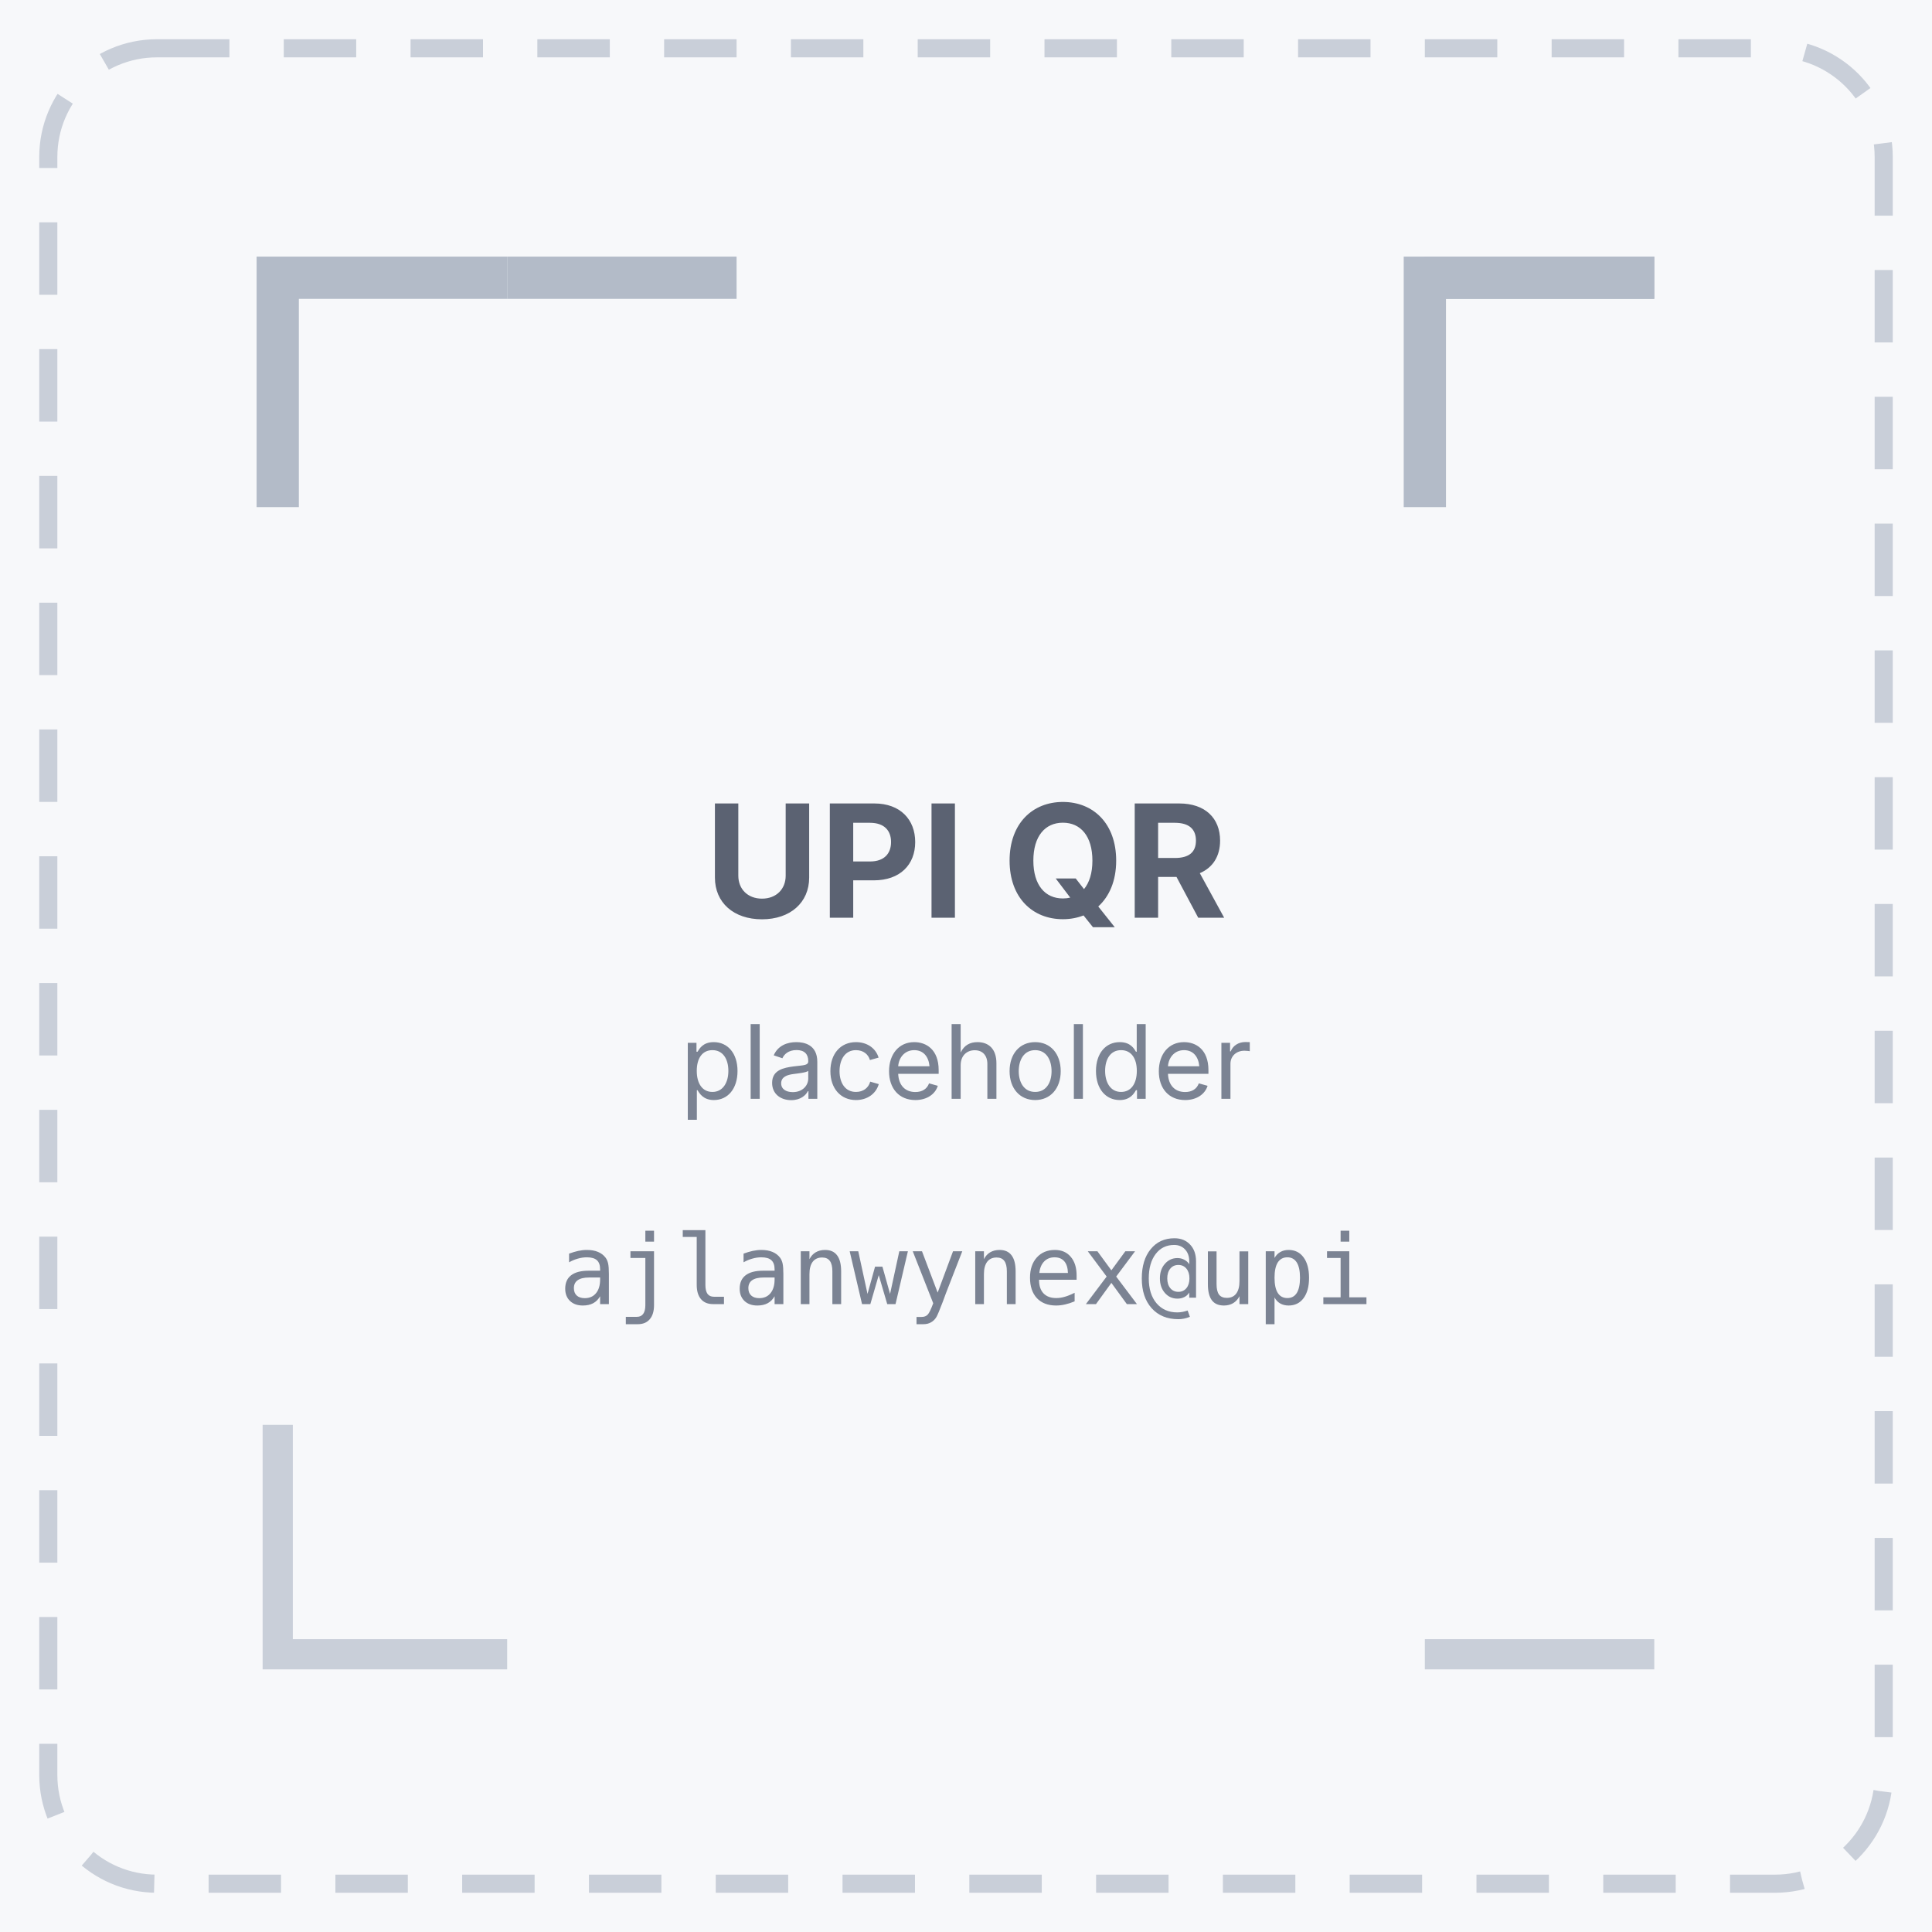
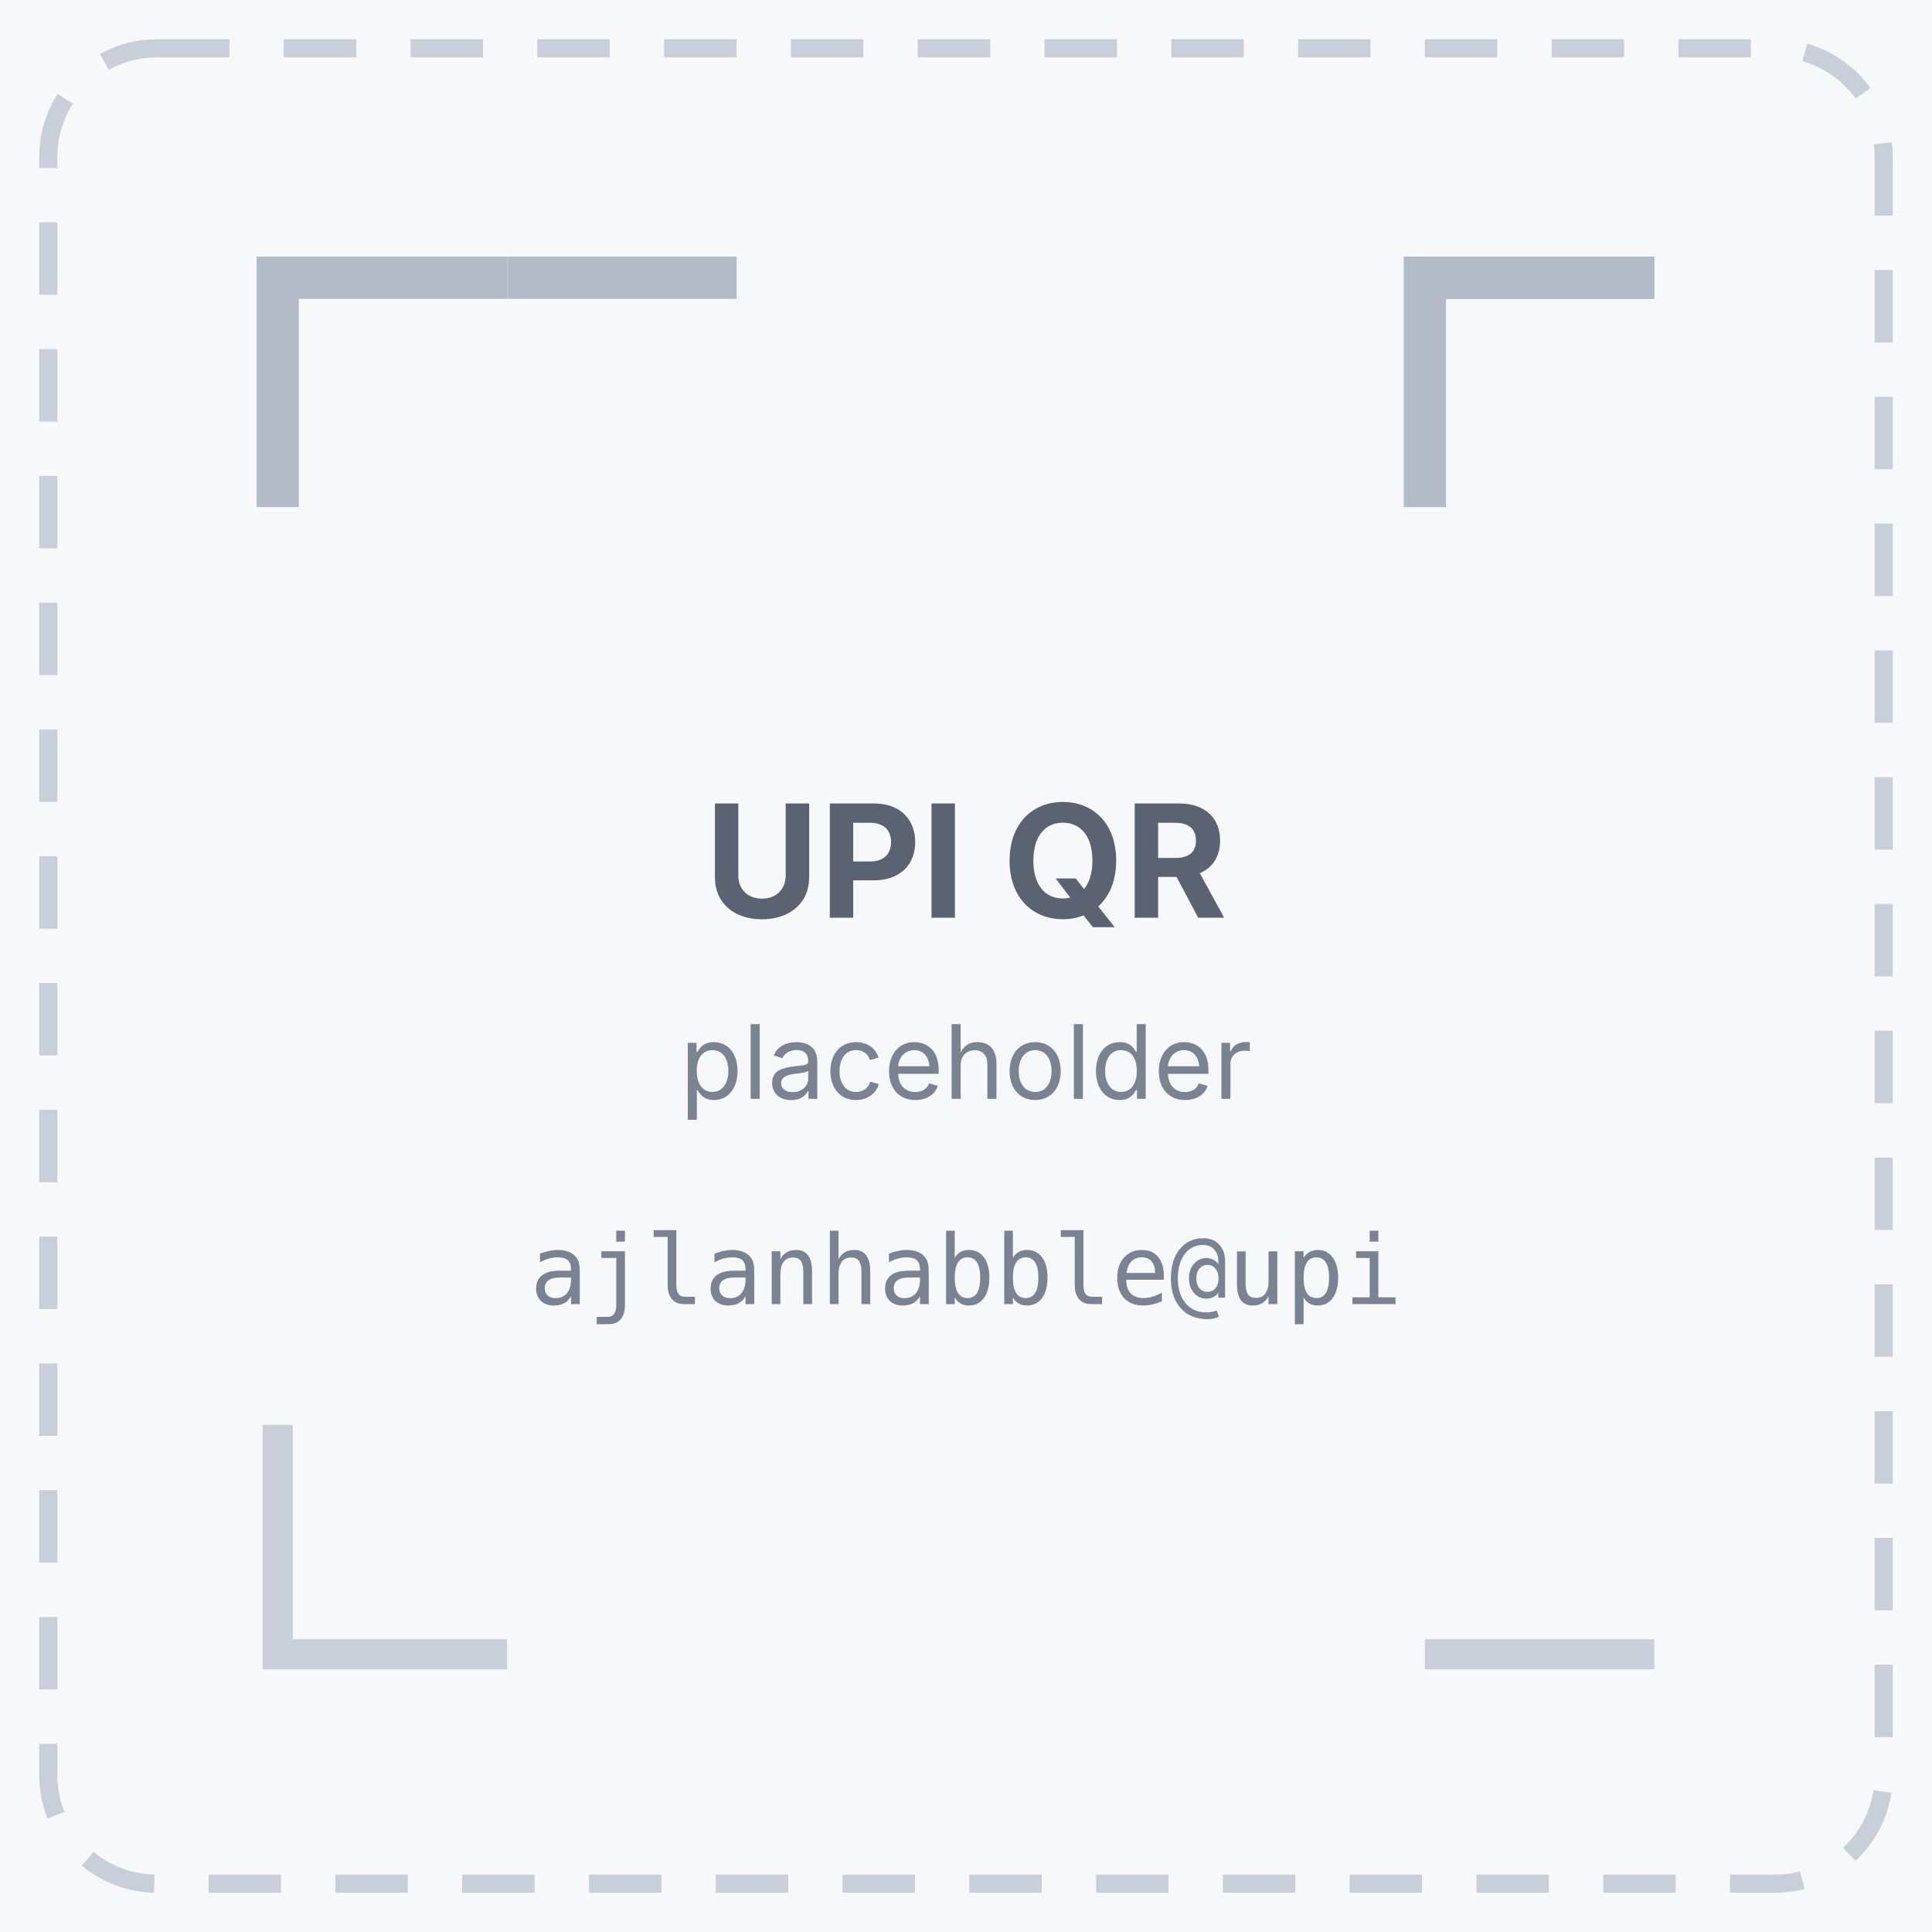
<svg xmlns="http://www.w3.org/2000/svg" viewBox="0 0 320 320" width="320" height="320" role="img" aria-label="Placeholder for your UPI QR code">
  <rect width="320" height="320" fill="#f7f8fa" />
  <rect x="8" y="8" width="304" height="304" rx="18" fill="none" stroke="#c9cfd9" stroke-width="3" stroke-dasharray="12 9" />
  <g fill="none" stroke="#b3bbc8" stroke-width="7">
    <path d="M46 84V46h38" />
    <path d="M274 46h-38" />
  </g>
  <g fill="none" stroke="#b3bbc8" stroke-width="7">
    <path d="M236 84V46h38" />
    <path d="M84 46h38" />
  </g>
  <g fill="none" stroke="#c9cfd9" stroke-width="5">
    <path d="M46 236v38h38" />
    <path d="M274 274h-38" />
  </g>
  <text x="160" y="152" text-anchor="middle" font-family="Inter,Segoe UI,system-ui,sans-serif" font-size="26" font-weight="700" fill="#5b6272">UPI QR</text>
  <text x="160" y="182" text-anchor="middle" font-family="Inter,Segoe UI,system-ui,sans-serif" font-size="17" fill="#7b8393">placeholder</text>
-   <text x="160" y="216" text-anchor="middle" font-family="JetBrains Mono,Consolas,monospace" font-size="16" fill="#7b8393">ajlanwynex@upi</text>
+   <text x="160" y="216" text-anchor="middle" font-family="JetBrains Mono,Consolas,monospace" font-size="16" fill="#7b8393">ajlanhabble@upi</text>
</svg>
